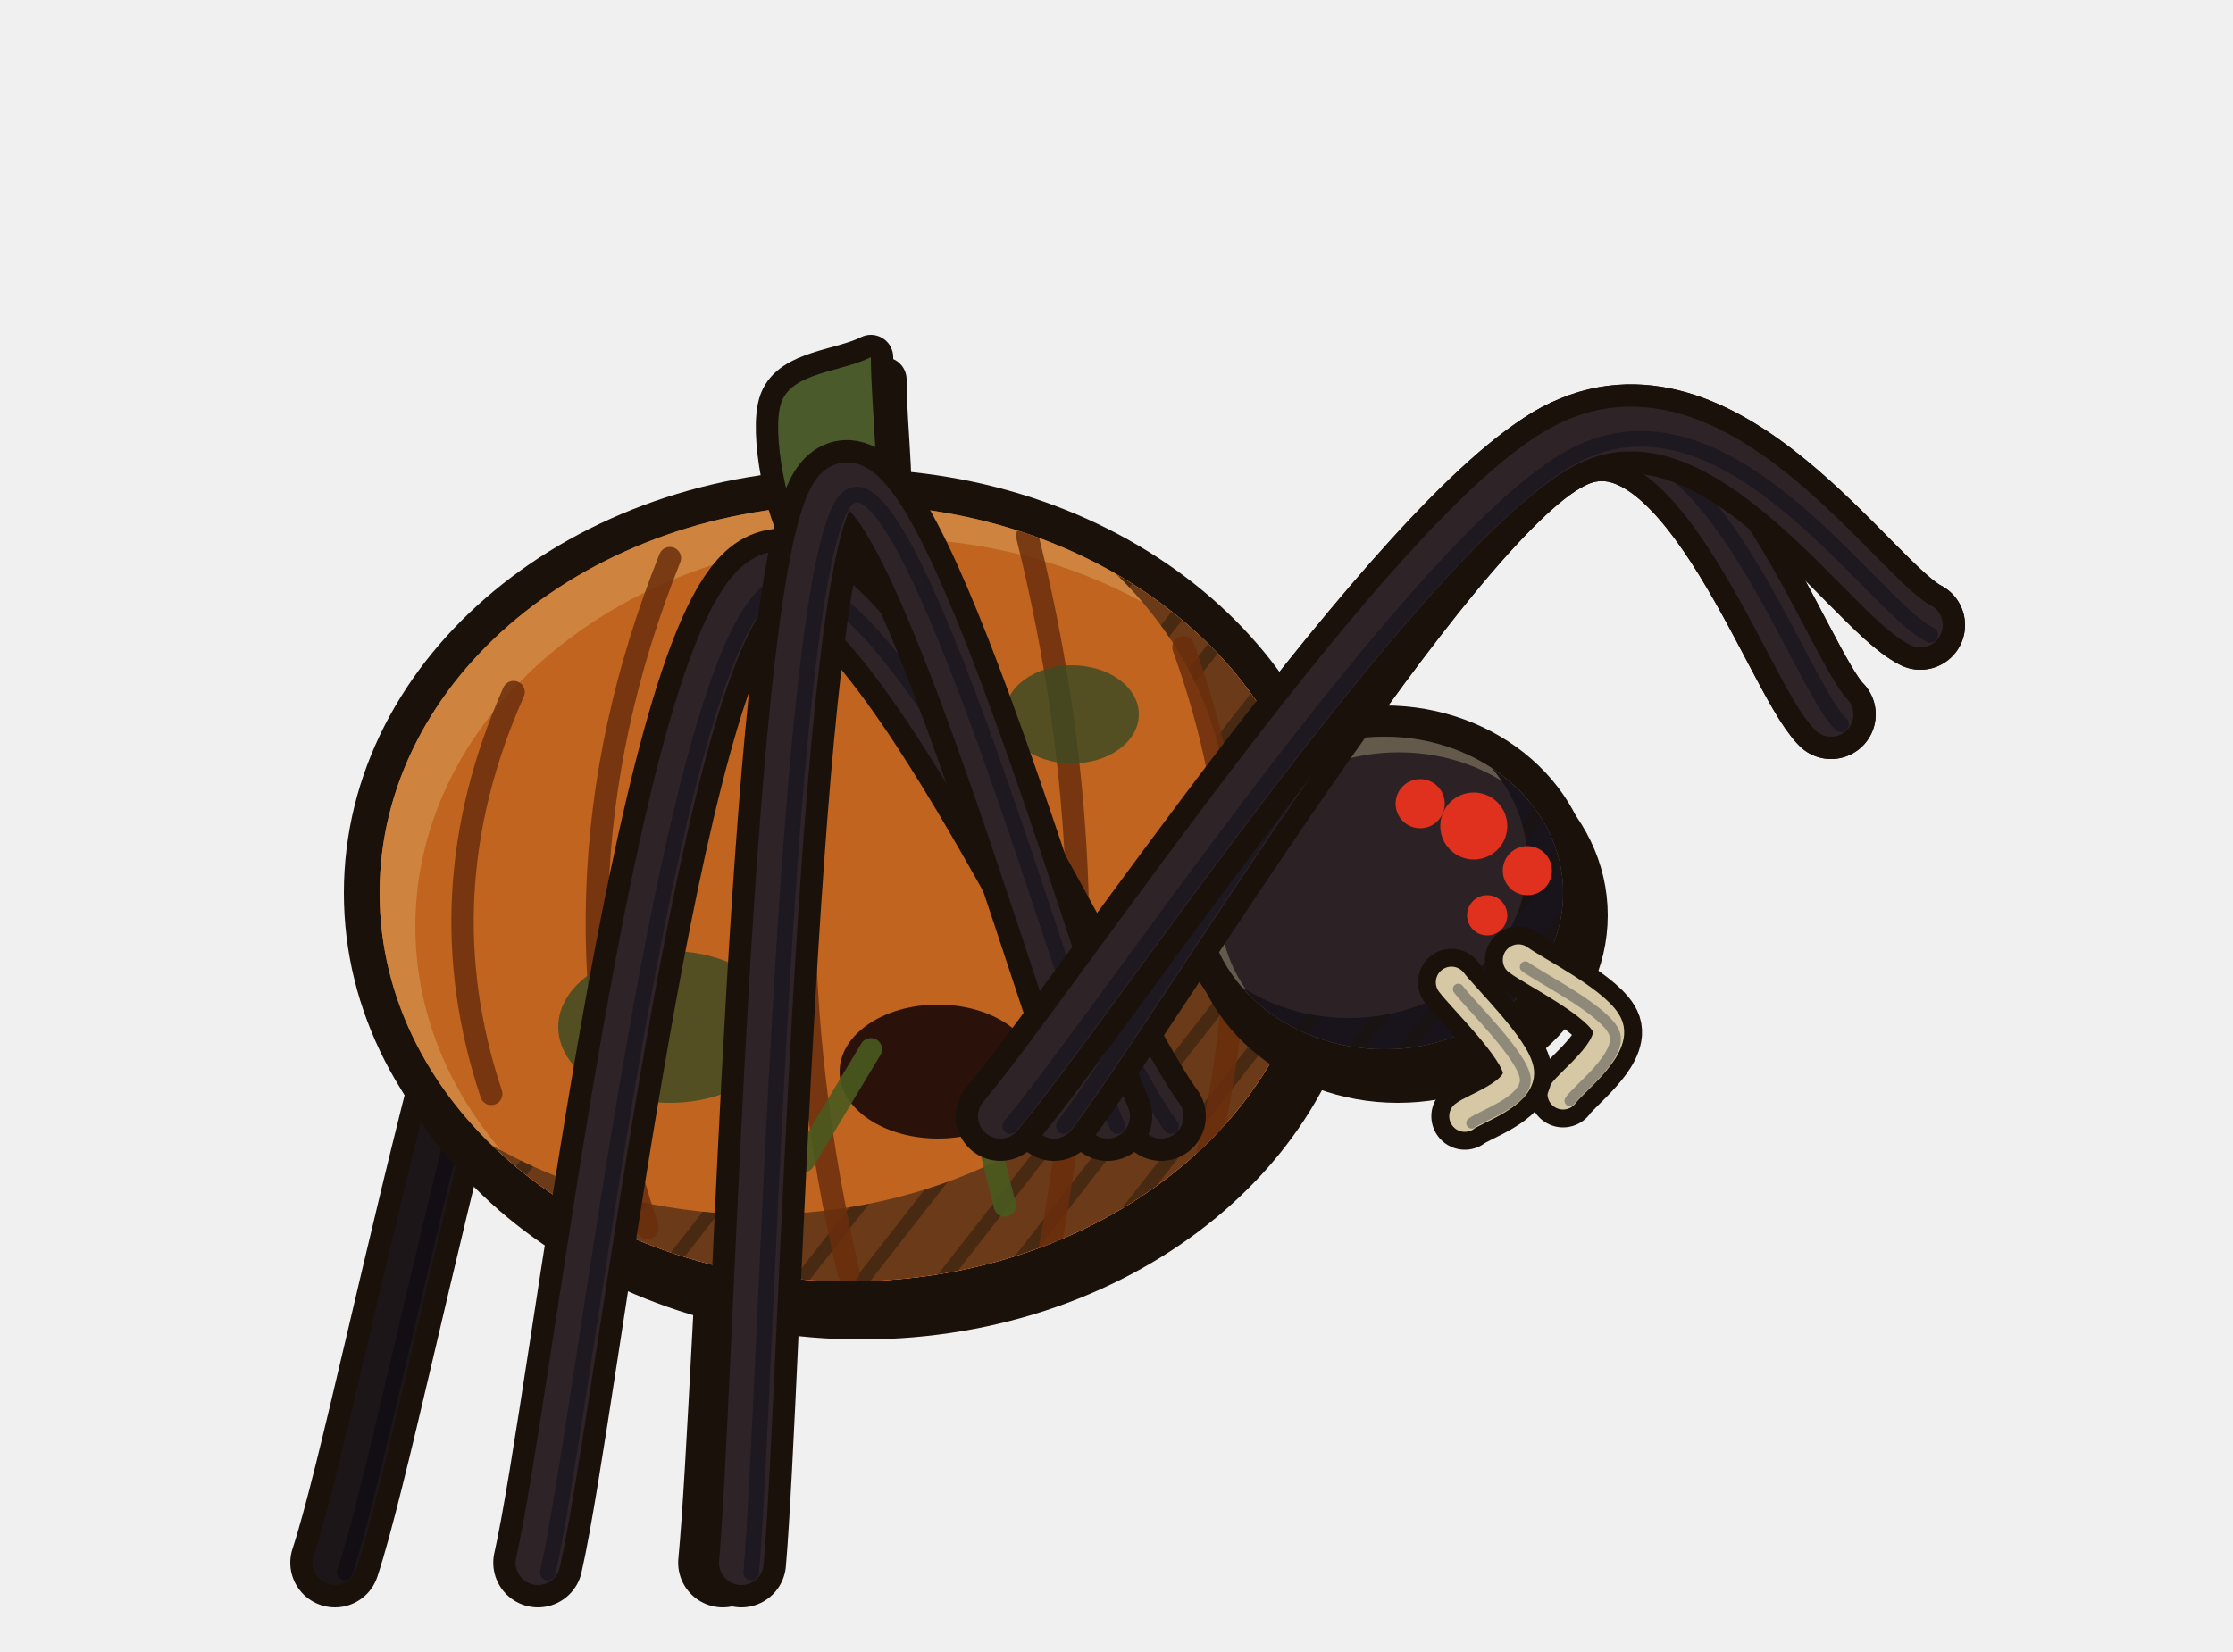
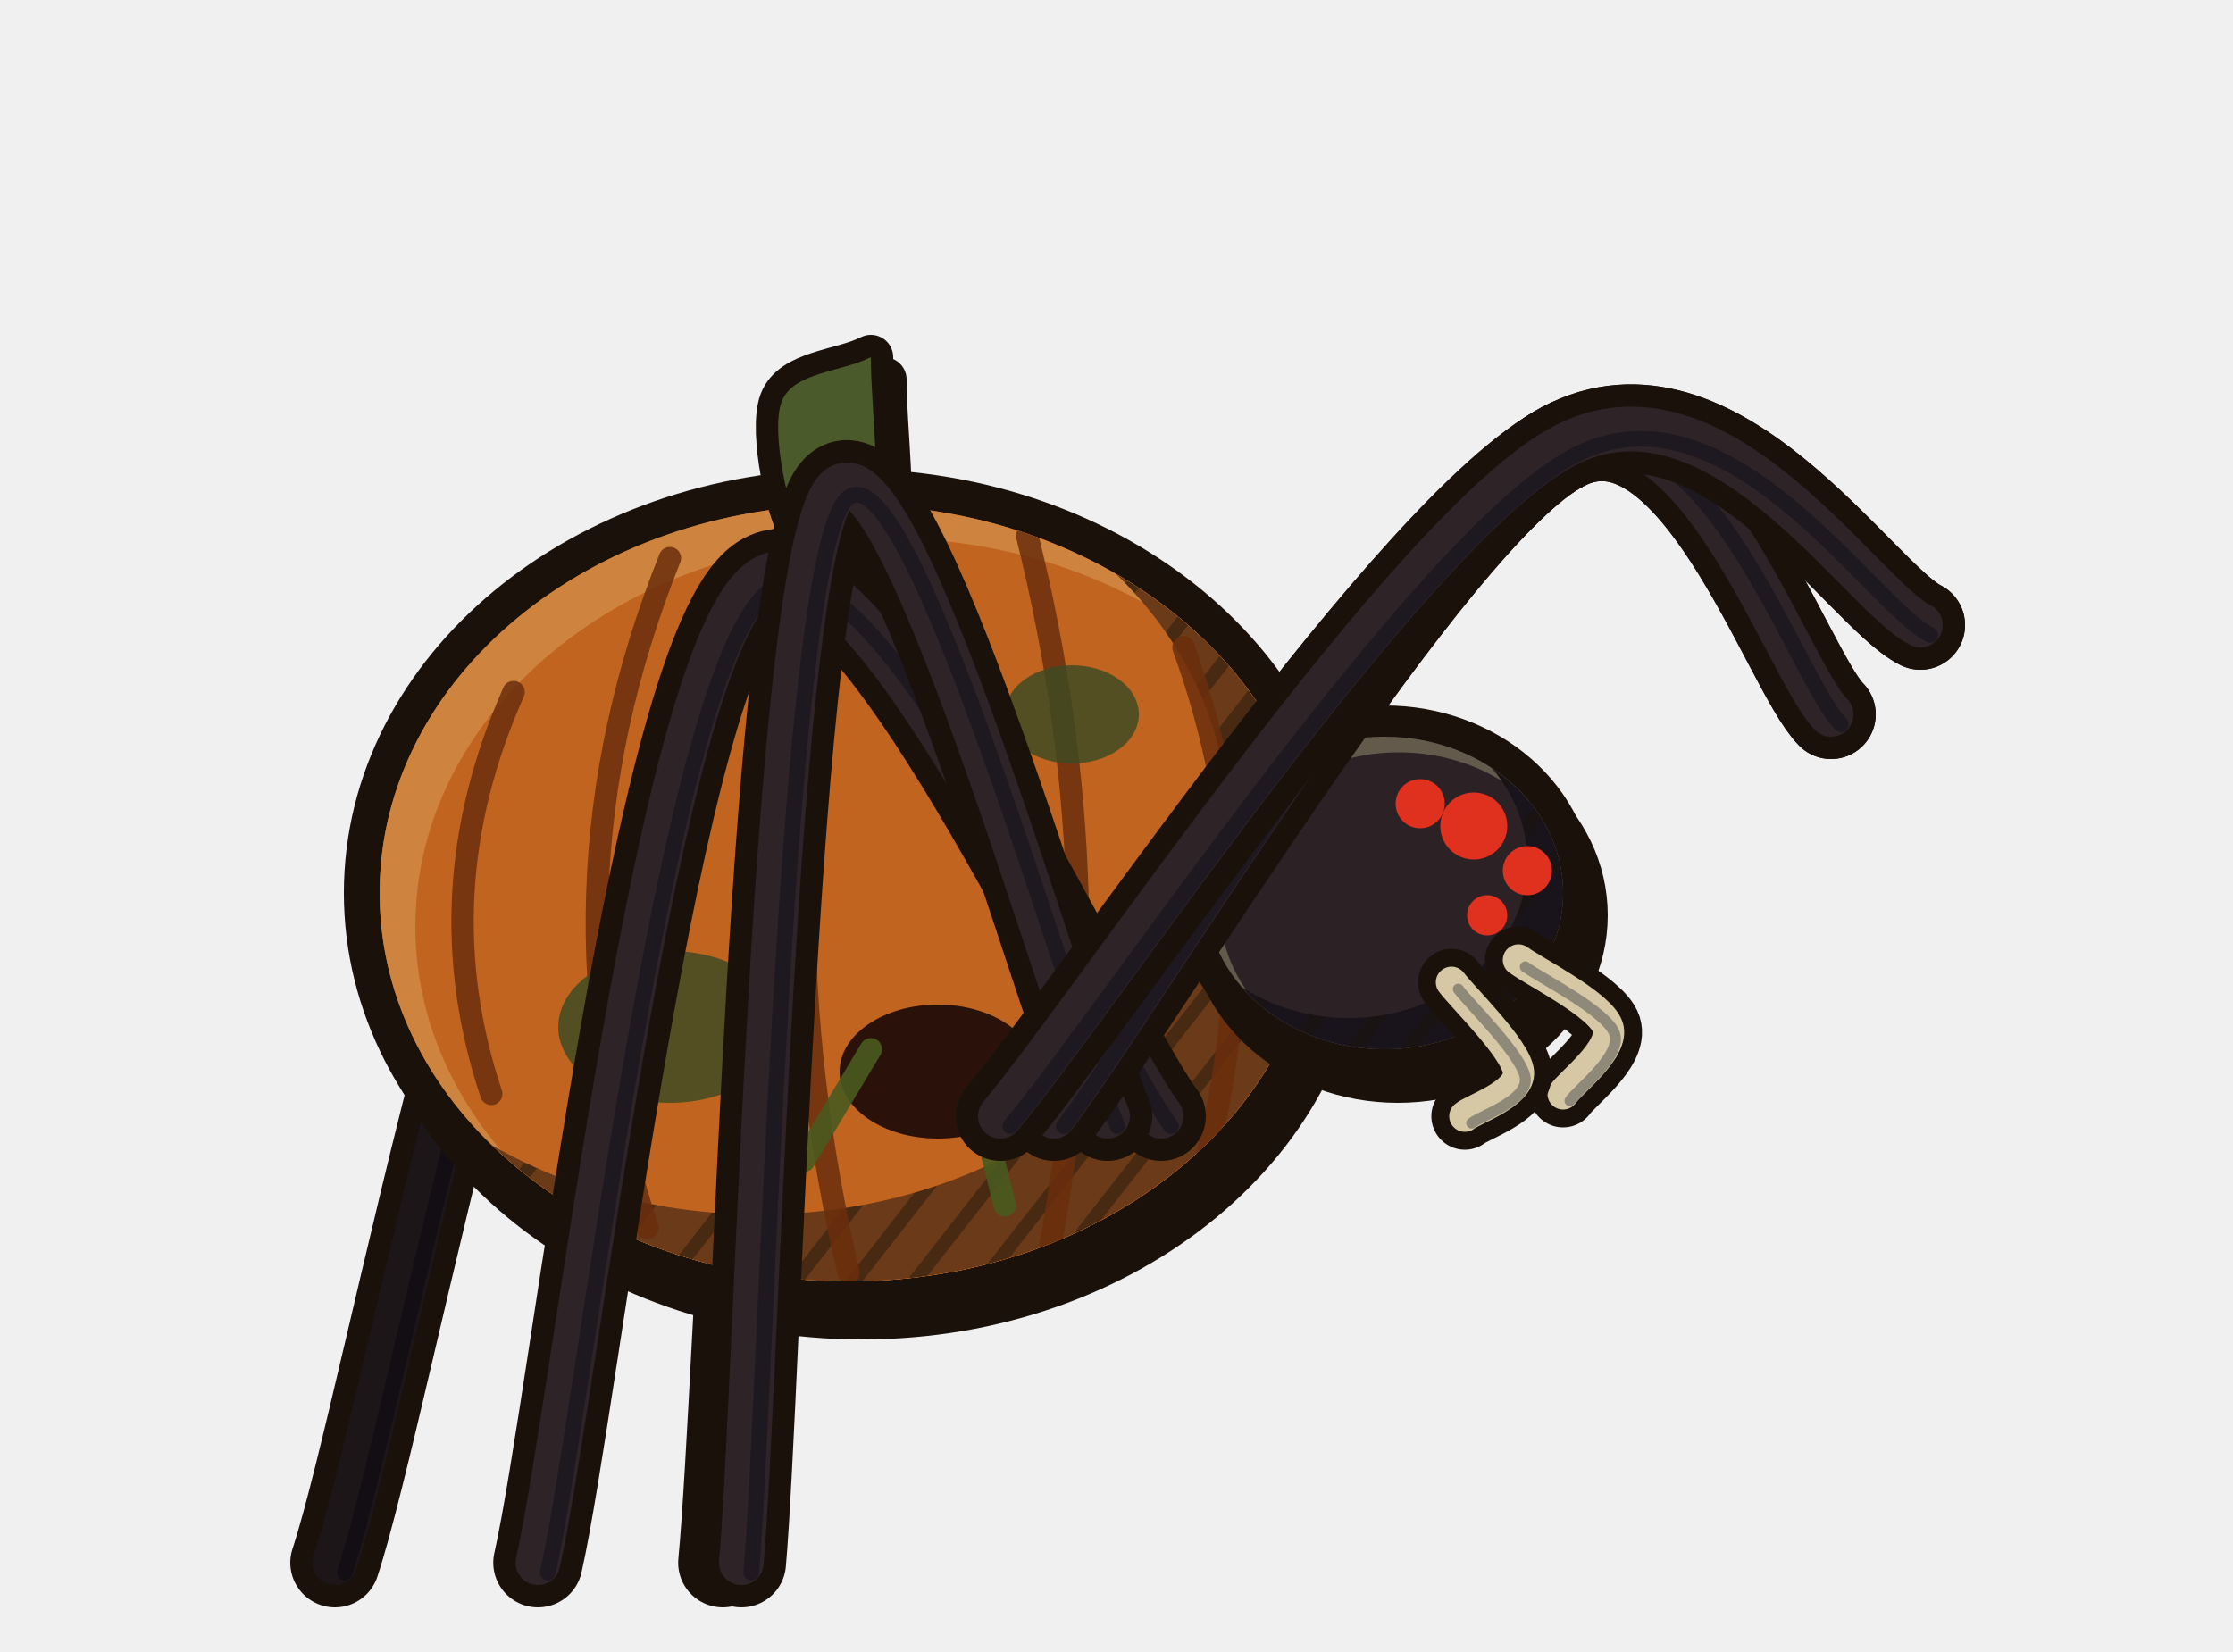
<svg xmlns="http://www.w3.org/2000/svg" width="100" height="74" viewBox="-48 -70 100 74">
  <path d="M4 -20C0.25 -24 -12.33 -47.33 -18.5 -44C-24.67 -40.67 -30.58 -7.33 -33 0" fill="none" stroke="#1a110b" stroke-width="4" stroke-opacity="1" stroke-linecap="round" stroke-linejoin="round" />
  <path d="M4 -20C0.25 -24 -12.33 -47.33 -18.5 -44C-24.67 -40.67 -30.58 -7.33 -33 0" fill="none" stroke="#1c1618" stroke-width="2" stroke-opacity="1" stroke-linecap="round" stroke-linejoin="round" />
  <path d="M4 -20C0.25 -24 -12.33 -47.33 -18.5 -44C-24.67 -40.67 -30.58 -7.33 -33 0" fill="none" stroke="#100d13" stroke-width="0.7" stroke-opacity="0.8" stroke-linecap="round" stroke-linejoin="round" transform="translate(0.44 0.44)" />
  <path d="M1.6 -20C-0.5 -24.67 -8.14 -51.33 -11.01 -48C-13.89 -44.67 -14.86 -8 -15.63 0" fill="none" stroke="#1a110b" stroke-width="4" stroke-opacity="1" stroke-linecap="round" stroke-linejoin="round" />
  <path d="M1.6 -20C-0.5 -24.67 -8.14 -51.33 -11.01 -48C-13.89 -44.67 -14.86 -8 -15.63 0" fill="none" stroke="#1c1618" stroke-width="2" stroke-opacity="1" stroke-linecap="round" stroke-linejoin="round" />
  <path d="M1.6 -20C-0.5 -24.67 -8.14 -51.33 -11.01 -48C-13.89 -44.67 -14.86 -8 -15.63 0" fill="none" stroke="#100d13" stroke-width="0.7" stroke-opacity="0.8" stroke-linecap="round" stroke-linejoin="round" transform="translate(0.44 0.44)" />
  <path d="M-0.8 -20C3 -25 16.2 -47 22 -50C27.8 -53 32 -40 34 -38" fill="none" stroke="#1a110b" stroke-width="4" stroke-opacity="1" stroke-linecap="round" stroke-linejoin="round" />
  <path d="M-0.8 -20C3 -25 16.2 -47 22 -50C27.8 -53 32 -40 34 -38" fill="none" stroke="#1c1618" stroke-width="2" stroke-opacity="1" stroke-linecap="round" stroke-linejoin="round" />
  <path d="M-0.8 -20C3 -25 16.2 -47 22 -50C27.8 -53 32 -40 34 -38" fill="none" stroke="#100d13" stroke-width="0.7" stroke-opacity="0.8" stroke-linecap="round" stroke-linejoin="round" transform="translate(0.44 0.44)" />
  <path d="M-3.2 -20C1 -25 15.13 -46.33 22 -50C28.87 -53.67 35.33 -43.33 38 -42" fill="none" stroke="#1a110b" stroke-width="4" stroke-opacity="1" stroke-linecap="round" stroke-linejoin="round" />
  <path d="M-3.2 -20C1 -25 15.13 -46.33 22 -50C28.87 -53.67 35.33 -43.33 38 -42" fill="none" stroke="#1c1618" stroke-width="2" stroke-opacity="1" stroke-linecap="round" stroke-linejoin="round" />
  <path d="M-3.2 -20C1 -25 15.13 -46.33 22 -50C28.87 -53.67 35.33 -43.33 38 -42" fill="none" stroke="#100d13" stroke-width="0.7" stroke-opacity="0.8" stroke-linecap="round" stroke-linejoin="round" transform="translate(0.44 0.44)" />
  <path d="M-31 -30C-31 -39.61 -21.6 -47.4 -10 -47.4C1.6 -47.4 11 -39.61 11 -30C11 -20.39 1.6 -12.6 -10 -12.6C-21.6 -12.6 -31 -20.39 -31 -30Z" fill="#1a110b" stroke="#1a110b" stroke-width="3.2" stroke-linejoin="round" transform="translate(0.6 1)" />
  <path d="M-31 -30C-31 -39.61 -21.6 -47.4 -10 -47.4C1.6 -47.4 11 -39.61 11 -30C11 -20.39 1.6 -12.6 -10 -12.6C-21.6 -12.6 -31 -20.39 -31 -30Z" fill="#1a110b" stroke="#1a110b" stroke-width="3.2" stroke-linejoin="round" />
  <path d="M-31 -30C-31 -39.61 -21.6 -47.4 -10 -47.4C1.6 -47.4 11 -39.61 11 -30C11 -20.39 1.6 -12.6 -10 -12.6C-21.6 -12.6 -31 -20.39 -31 -30Z" fill="#c06420" />
-   <clipPath id="c3391">
+   <clipPath id="c3424">
    <path d="M-31 -30C-31 -39.61 -21.6 -47.4 -10 -47.4C1.6 -47.4 11 -39.61 11 -30C11 -20.39 1.6 -12.6 -10 -12.6C-21.6 -12.6 -31 -20.39 -31 -30Z" />
  </clipPath>
-   <g clip-path="url(#c3391)">
+   <g clip-path="url(#c3424)">
    <rect x="-600" y="-600" width="1200" height="1200" fill="#ce843f" />
    <path d="M-31 -30C-31 -39.61 -21.6 -47.4 -10 -47.4C1.6 -47.4 11 -39.61 11 -30C11 -20.39 1.6 -12.6 -10 -12.6C-21.6 -12.6 -31 -20.39 -31 -30Z" fill="#c06420" transform="translate(1.6 1.5)" />
-     <mask id="m3391" maskUnits="userSpaceOnUse" x="-600" y="-600" width="1200" height="1200">
+     <mask id="m3424" maskUnits="userSpaceOnUse" x="-600" y="-600" width="1200" height="1200">
      <rect x="-600" y="-600" width="1200" height="1200" fill="#fff" />
      <path d="M-31 -30C-31 -39.61 -21.6 -47.4 -10 -47.4C1.6 -47.4 11 -39.61 11 -30C11 -20.39 1.6 -12.6 -10 -12.6C-21.6 -12.6 -31 -20.39 -31 -30Z" fill="#000" transform="translate(-4 -3)" />
    </mask>
-     <g mask="url(#m3391)">
+     <g mask="url(#m3424)">
      <rect x="-600" y="-600" width="1200" height="1200" fill="#6b3a18" />
-       <path d="M-49.81 -26.6L-15.37 -70.67M-44.82 -28.32L-14.75 -66.81M-43.41 -25.87L-14.11 -63.38M-43.42 -21.91L-9.93 -64.78M-42.23 -19.5L-11.34 -59.04M-40.74 -17.66L-6 -62.12M-35.88 -19.75L-3.84 -60.77M-32.72 -19.49L-3.9 -56.37M-32.14 -15.96L-1.71 -54.91M-32.45 -11.94L2.32 -56.44M-29.01 -11.98L3.32 -53.37M-27.1 -10.15L5.12 -51.39M-24.23 -9.87L6.36 -49.02M-24.23 -5.38L8.65 -47.46M-20.5 -6.62L8.69 -43.98M-17.78 -5.43L14.77 -47.09M-18.55 -0.92L15.96 -45.09M-16.12 0.53L14.8 -39.04M-13.93 1.32L17.62 -39.07M-8.86 -1.18L19.97 -38.08M-8.5 1.62L23.73 -39.63M-9.41 6L21.63 -33.72M-4.53 2.91L23.14 -32.5M-5.23 7.38L28.43 -35.7M-2.36 7.11L27.2 -30.73" fill="none" stroke="#1a110b" stroke-width="0.6" stroke-opacity="0.42" stroke-linecap="round" />
+       <path d="M-50.79 -25.34L-19.21 -65.75M-48.43 -24.47L-17.06 -64.63M-46.27 -23.66L-14.14 -64.79M-42.32 -25.35L-13.15 -62.69M-39.87 -24.96L-9.12 -64.31M-41.35 -18.55L-9.71 -59.05M-39.8 -16.62L-6.58 -59.14M-35.27 -19.06L-3.05 -60.3M-34 -17.3L-1.51 -58.89M-31.04 -17.28L0.95 -58.22M-29.6 -15.01L2.68 -56.32M-29.3 -11.31L2.36 -51.84M-24.57 -13L3.22 -48.56M-26.27 -6.71L6.52 -48.67M-23.3 -5.99L10.47 -49.23M-21.07 -4.68L10.48 -45.07M-20.08 -2.77L12.55 -44.53M-15.4 -5.39L13.83 -42.8M-15.25 -2.09L17.9 -44.52M-13.77 -0.11L16.33 -38.63M-11.55 0.62L18.18 -37.43M-9.99 2.93L23.77 -40.28M-7.77 4.61L25.71 -38.23M-6.7 7.1L23.95 -32.14M-2.21 5.95L27.95 -32.64" fill="none" stroke="#1a110b" stroke-width="0.6" stroke-opacity="0.42" stroke-linecap="round" />
    </g>
    <path d="M-10 -47Q-14 -30 -10 -13M-2 -46Q2 -30 -1 -14M-18 -45Q-24 -30 -19 -15M5 -41Q9 -30 6 -18M-25 -39Q-29 -30 -26 -21" fill="none" stroke="#6a2e0c" stroke-width="1" stroke-opacity="0.85" stroke-linecap="round" stroke-linejoin="round" />
    <path d="M-23 -24C-23 -25.88 -20.76 -27.4 -18 -27.4C-15.24 -27.4 -13 -25.88 -13 -24C-13 -22.12 -15.24 -20.6 -18 -20.6C-20.76 -20.6 -23 -22.12 -23 -24Z" fill="#3a4a24" fill-opacity="0.8" />
    <path d="M-3 -38C-3 -39.22 -1.66 -40.2 0 -40.2C1.66 -40.2 3 -39.22 3 -38C3 -36.78 1.66 -35.8 0 -35.8C-1.66 -35.8 -3 -36.78 -3 -38Z" fill="#3a4a24" fill-opacity="0.8" />
    <path d="M-10.4 -22C-10.4 -23.66 -8.43 -25 -6 -25C-3.57 -25 -1.6 -23.66 -1.6 -22C-1.6 -20.34 -3.57 -19 -6 -19C-8.43 -19 -10.4 -20.34 -10.4 -22Z" fill="#2a120a" />
    <path d="M-9 -23L-12 -18M-4 -20L-3 -16" fill="none" stroke="#4a5a20" stroke-width="1" stroke-opacity="0.9" stroke-linecap="round" stroke-linejoin="round" />
  </g>
  <path d="M-12 -46C-12.67 -46.83 -13.5 -50.67 -13 -52C-12.5 -53.33 -10.33 -53.33 -9 -54C-9 -51.67 -8.5 -48.33 -9 -47C-9.5 -45.67 -11.33 -45.17 -12 -46Z" fill="#1a110b" stroke="#1a110b" stroke-width="2" stroke-linejoin="round" transform="translate(0.6 1)" />
  <path d="M-12 -46C-12.67 -46.83 -13.5 -50.67 -13 -52C-12.5 -53.33 -10.33 -53.33 -9 -54C-9 -51.67 -8.5 -48.33 -9 -47C-9.5 -45.67 -11.33 -45.17 -12 -46Z" fill="#1a110b" stroke="#1a110b" stroke-width="2" stroke-linejoin="round" />
  <path d="M-12 -46C-12.67 -46.83 -13.5 -50.67 -13 -52C-12.5 -53.33 -10.33 -53.33 -9 -54C-9 -51.67 -8.5 -48.33 -9 -47C-9.5 -45.67 -11.33 -45.17 -12 -46Z" fill="#4a5a2a" />
  <path d="M6 -30C6 -33.87 9.58 -37 14 -37C18.42 -37 22 -33.87 22 -30C22 -26.13 18.42 -23 14 -23C9.58 -23 6 -26.13 6 -30Z" fill="#1a110b" stroke="#1a110b" stroke-width="2.8" stroke-linejoin="round" transform="translate(0.6 1)" />
  <path d="M6 -30C6 -33.87 9.58 -37 14 -37C18.42 -37 22 -33.87 22 -30C22 -26.13 18.42 -23 14 -23C9.58 -23 6 -26.13 6 -30Z" fill="#1a110b" stroke="#1a110b" stroke-width="2.8" stroke-linejoin="round" />
  <path d="M6 -30C6 -33.87 9.58 -37 14 -37C18.42 -37 22 -33.87 22 -30C22 -26.13 18.42 -23 14 -23C9.58 -23 6 -26.13 6 -30Z" fill="#2c2226" />
-   <clipPath id="c3393">
+   <clipPath id="c3426">
    <path d="M6 -30C6 -33.87 9.58 -37 14 -37C18.42 -37 22 -33.87 22 -30C22 -26.13 18.42 -23 14 -23C9.58 -23 6 -26.13 6 -30Z" />
  </clipPath>
-   <g clip-path="url(#c3393)">
+   <g clip-path="url(#c3426)">
    <rect x="-600" y="-600" width="1200" height="1200" fill="#635a4c" />
    <path d="M6 -30C6 -33.87 9.58 -37 14 -37C18.42 -37 22 -33.87 22 -30C22 -26.13 18.42 -23 14 -23C9.58 -23 6 -26.13 6 -30Z" fill="#2c2226" transform="translate(0.64 0.7)" />
-     <mask id="m3393" maskUnits="userSpaceOnUse" x="-600" y="-600" width="1200" height="1200">
+     <mask id="m3426" maskUnits="userSpaceOnUse" x="-600" y="-600" width="1200" height="1200">
      <rect x="-600" y="-600" width="1200" height="1200" fill="#fff" />
      <path d="M6 -30C6 -33.87 9.58 -37 14 -37C18.42 -37 22 -33.87 22 -30C22 -26.13 18.42 -23 14 -23C9.58 -23 6 -26.13 6 -30Z" fill="#000" transform="translate(-1.6 -1.4)" />
    </mask>
-     <g mask="url(#m3393)">
+     <g mask="url(#m3426)">
      <rect x="-600" y="-600" width="1200" height="1200" fill="#19141b" />
-       <path d="M-3.41 -28.23L11.62 -47.47M-1.46 -27.79L11.67 -44.59M-0.47 -25.65L13.49 -43.51M2.45 -25.86L15.24 -42.23M4.32 -24.51L17.89 -41.87M6.29 -22.9L19.34 -39.6M7.05 -19.65L21.26 -37.84M9.49 -18.95L23.39 -36.75M11.93 -19.11L25 -35.85M12.51 -16.67L26.26 -34.27M13.32 -14.73L28.13 -33.68M14.9 -13.37L30.02 -32.71" fill="none" stroke="#1a110b" stroke-width="0.6" stroke-opacity="0.42" stroke-linecap="round" />
+       <path d="M-3.39 -28.26L11.59 -47.42M-1.03 -27.99L12.34 -45.11M-0.47 -25.31L13.75 -43.51M1.39 -24.11L15.19 -41.77M3.97 -23.2L17.01 -39.89M6.29 -22.37L19.59 -39.41M8.28 -20.96L22.56 -39.24M9.06 -18.46L23.43 -36.85M10.9 -17.7L24.62 -35.26M13.87 -17.91L26.12 -33.58M13.73 -14.82L27.73 -32.75M16.84 -15.36L29.97 -32.16" fill="none" stroke="#1a110b" stroke-width="0.6" stroke-opacity="0.42" stroke-linecap="round" />
    </g>
  </g>
  <path d="M16.5 -33C16.5 -33.83 17.17 -34.5 18 -34.5C18.83 -34.5 19.5 -33.83 19.5 -33C19.5 -32.17 18.83 -31.5 18 -31.5C17.17 -31.5 16.5 -32.17 16.5 -33Z" fill="#e0301e" />
  <path d="M19.3 -31C19.3 -31.61 19.79 -32.1 20.4 -32.1C21.01 -32.1 21.5 -31.61 21.5 -31C21.5 -30.39 21.01 -29.9 20.4 -29.9C19.79 -29.9 19.3 -30.39 19.3 -31Z" fill="#e0301e" />
  <path d="M14.5 -34C14.5 -34.61 14.99 -35.1 15.6 -35.1C16.21 -35.1 16.7 -34.61 16.7 -34C16.7 -33.39 16.21 -32.9 15.6 -32.9C14.99 -32.9 14.5 -33.39 14.5 -34Z" fill="#e0301e" />
  <path d="M17.7 -29C17.7 -29.5 18.1 -29.9 18.6 -29.9C19.1 -29.9 19.5 -29.5 19.5 -29C19.5 -28.5 19.1 -28.1 18.6 -28.1C18.1 -28.1 17.7 -28.5 17.7 -29Z" fill="#e0301e" />
  <path d="M20 -27C20.67 -26.5 23.67 -25 24 -24C24.33 -23 22.33 -21.5 22 -21" fill="none" stroke="#1a110b" stroke-width="3" stroke-opacity="1" stroke-linecap="round" stroke-linejoin="round" />
  <path d="M20 -27C20.67 -26.5 23.67 -25 24 -24C24.33 -23 22.33 -21.5 22 -21" fill="none" stroke="#d6c8a4" stroke-width="1.4" stroke-opacity="1" stroke-linecap="round" stroke-linejoin="round" />
  <path d="M20 -27C20.67 -26.5 23.67 -25 24 -24C24.33 -23 22.33 -21.5 22 -21" fill="none" stroke="#7d7a6e" stroke-width="0.49" stroke-opacity="0.8" stroke-linecap="round" stroke-linejoin="round" transform="translate(0.308 0.308)" />
  <path d="M17 -26C17.5 -25.33 19.9 -23 20 -22C20.1 -21 18 -20.33 17.6 -20" fill="none" stroke="#1a110b" stroke-width="3" stroke-opacity="1" stroke-linecap="round" stroke-linejoin="round" />
  <path d="M17 -26C17.5 -25.33 19.9 -23 20 -22C20.1 -21 18 -20.33 17.6 -20" fill="none" stroke="#d6c8a4" stroke-width="1.4" stroke-opacity="1" stroke-linecap="round" stroke-linejoin="round" />
  <path d="M17 -26C17.5 -25.33 19.9 -23 20 -22C20.1 -21 18 -20.33 17.6 -20" fill="none" stroke="#7d7a6e" stroke-width="0.49" stroke-opacity="0.8" stroke-linecap="round" stroke-linejoin="round" transform="translate(0.308 0.308)" />
  <path d="M4 -20C1.01 -24 -9.3 -47.33 -13.95 -44C-18.61 -40.67 -22.25 -7.33 -23.91 0" fill="none" stroke="#1a110b" stroke-width="4" stroke-opacity="1" stroke-linecap="round" stroke-linejoin="round" />
  <path d="M4 -20C1.01 -24 -9.3 -47.33 -13.95 -44C-18.61 -40.67 -22.25 -7.33 -23.91 0" fill="none" stroke="#2e2428" stroke-width="2" stroke-opacity="1" stroke-linecap="round" stroke-linejoin="round" />
  <path d="M4 -20C1.01 -24 -9.3 -47.33 -13.95 -44C-18.61 -40.67 -22.25 -7.33 -23.91 0" fill="none" stroke="#1b161e" stroke-width="0.7" stroke-opacity="0.8" stroke-linecap="round" stroke-linejoin="round" transform="translate(0.44 0.44)" />
  <path d="M1.6 -20C-0.43 -24.67 -7.87 -51.33 -10.6 -48C-13.33 -44.67 -14.1 -8 -14.8 0" fill="none" stroke="#1a110b" stroke-width="4" stroke-opacity="1" stroke-linecap="round" stroke-linejoin="round" />
  <path d="M1.6 -20C-0.43 -24.67 -7.87 -51.33 -10.6 -48C-13.33 -44.67 -14.1 -8 -14.8 0" fill="none" stroke="#2e2428" stroke-width="2" stroke-opacity="1" stroke-linecap="round" stroke-linejoin="round" />
  <path d="M1.6 -20C-0.43 -24.67 -7.87 -51.33 -10.6 -48C-13.33 -44.67 -14.1 -8 -14.8 0" fill="none" stroke="#1b161e" stroke-width="0.7" stroke-opacity="0.8" stroke-linecap="round" stroke-linejoin="round" transform="translate(0.44 0.44)" />
  <path d="M-0.8 -20C3 -25 16.2 -47 22 -50C27.8 -53 32 -40 34 -38" fill="none" stroke="#1a110b" stroke-width="4" stroke-opacity="1" stroke-linecap="round" stroke-linejoin="round" />
  <path d="M-0.8 -20C3 -25 16.2 -47 22 -50C27.8 -53 32 -40 34 -38" fill="none" stroke="#2e2428" stroke-width="2" stroke-opacity="1" stroke-linecap="round" stroke-linejoin="round" />
  <path d="M-0.8 -20C3 -25 16.2 -47 22 -50C27.8 -53 32 -40 34 -38" fill="none" stroke="#1b161e" stroke-width="0.7" stroke-opacity="0.8" stroke-linecap="round" stroke-linejoin="round" transform="translate(0.44 0.44)" />
  <path d="M-3.2 -20C1 -25 15.13 -46.33 22 -50C28.87 -53.67 35.33 -43.33 38 -42" fill="none" stroke="#1a110b" stroke-width="4" stroke-opacity="1" stroke-linecap="round" stroke-linejoin="round" />
  <path d="M-3.2 -20C1 -25 15.13 -46.33 22 -50C28.87 -53.67 35.33 -43.33 38 -42" fill="none" stroke="#2e2428" stroke-width="2" stroke-opacity="1" stroke-linecap="round" stroke-linejoin="round" />
  <path d="M-3.2 -20C1 -25 15.13 -46.33 22 -50C28.87 -53.67 35.33 -43.33 38 -42" fill="none" stroke="#1b161e" stroke-width="0.7" stroke-opacity="0.8" stroke-linecap="round" stroke-linejoin="round" transform="translate(0.44 0.44)" />
</svg>
